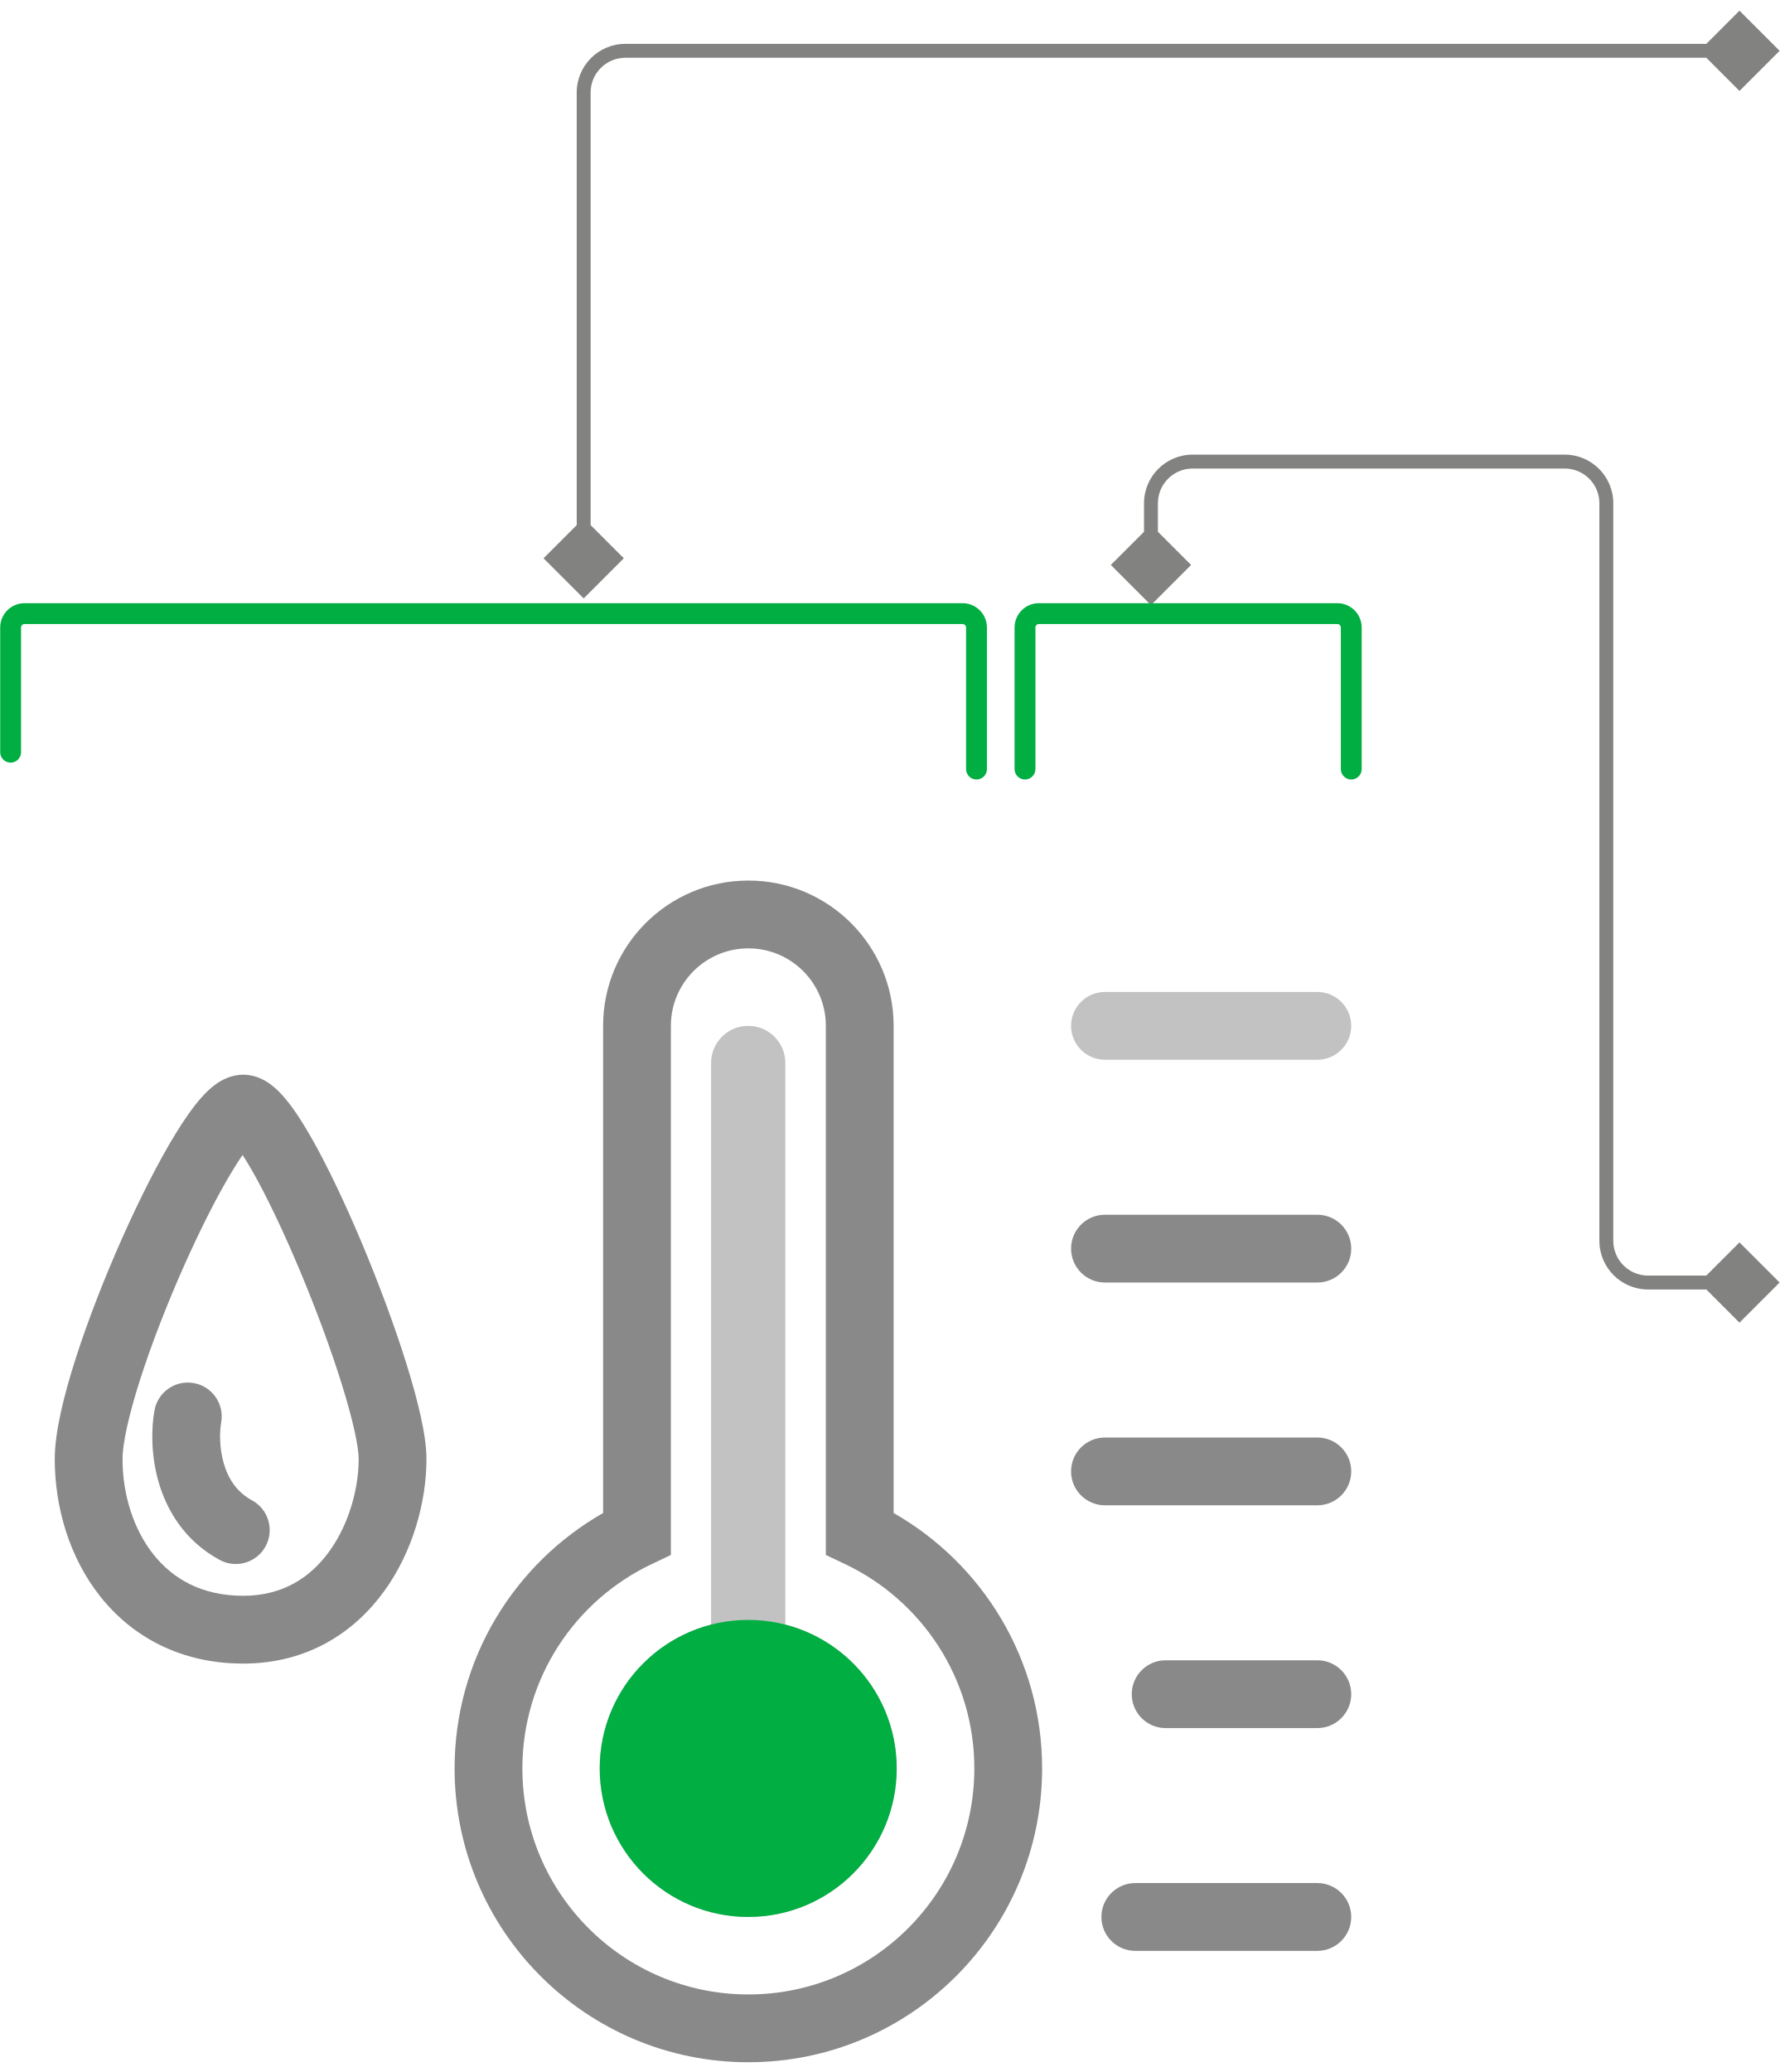
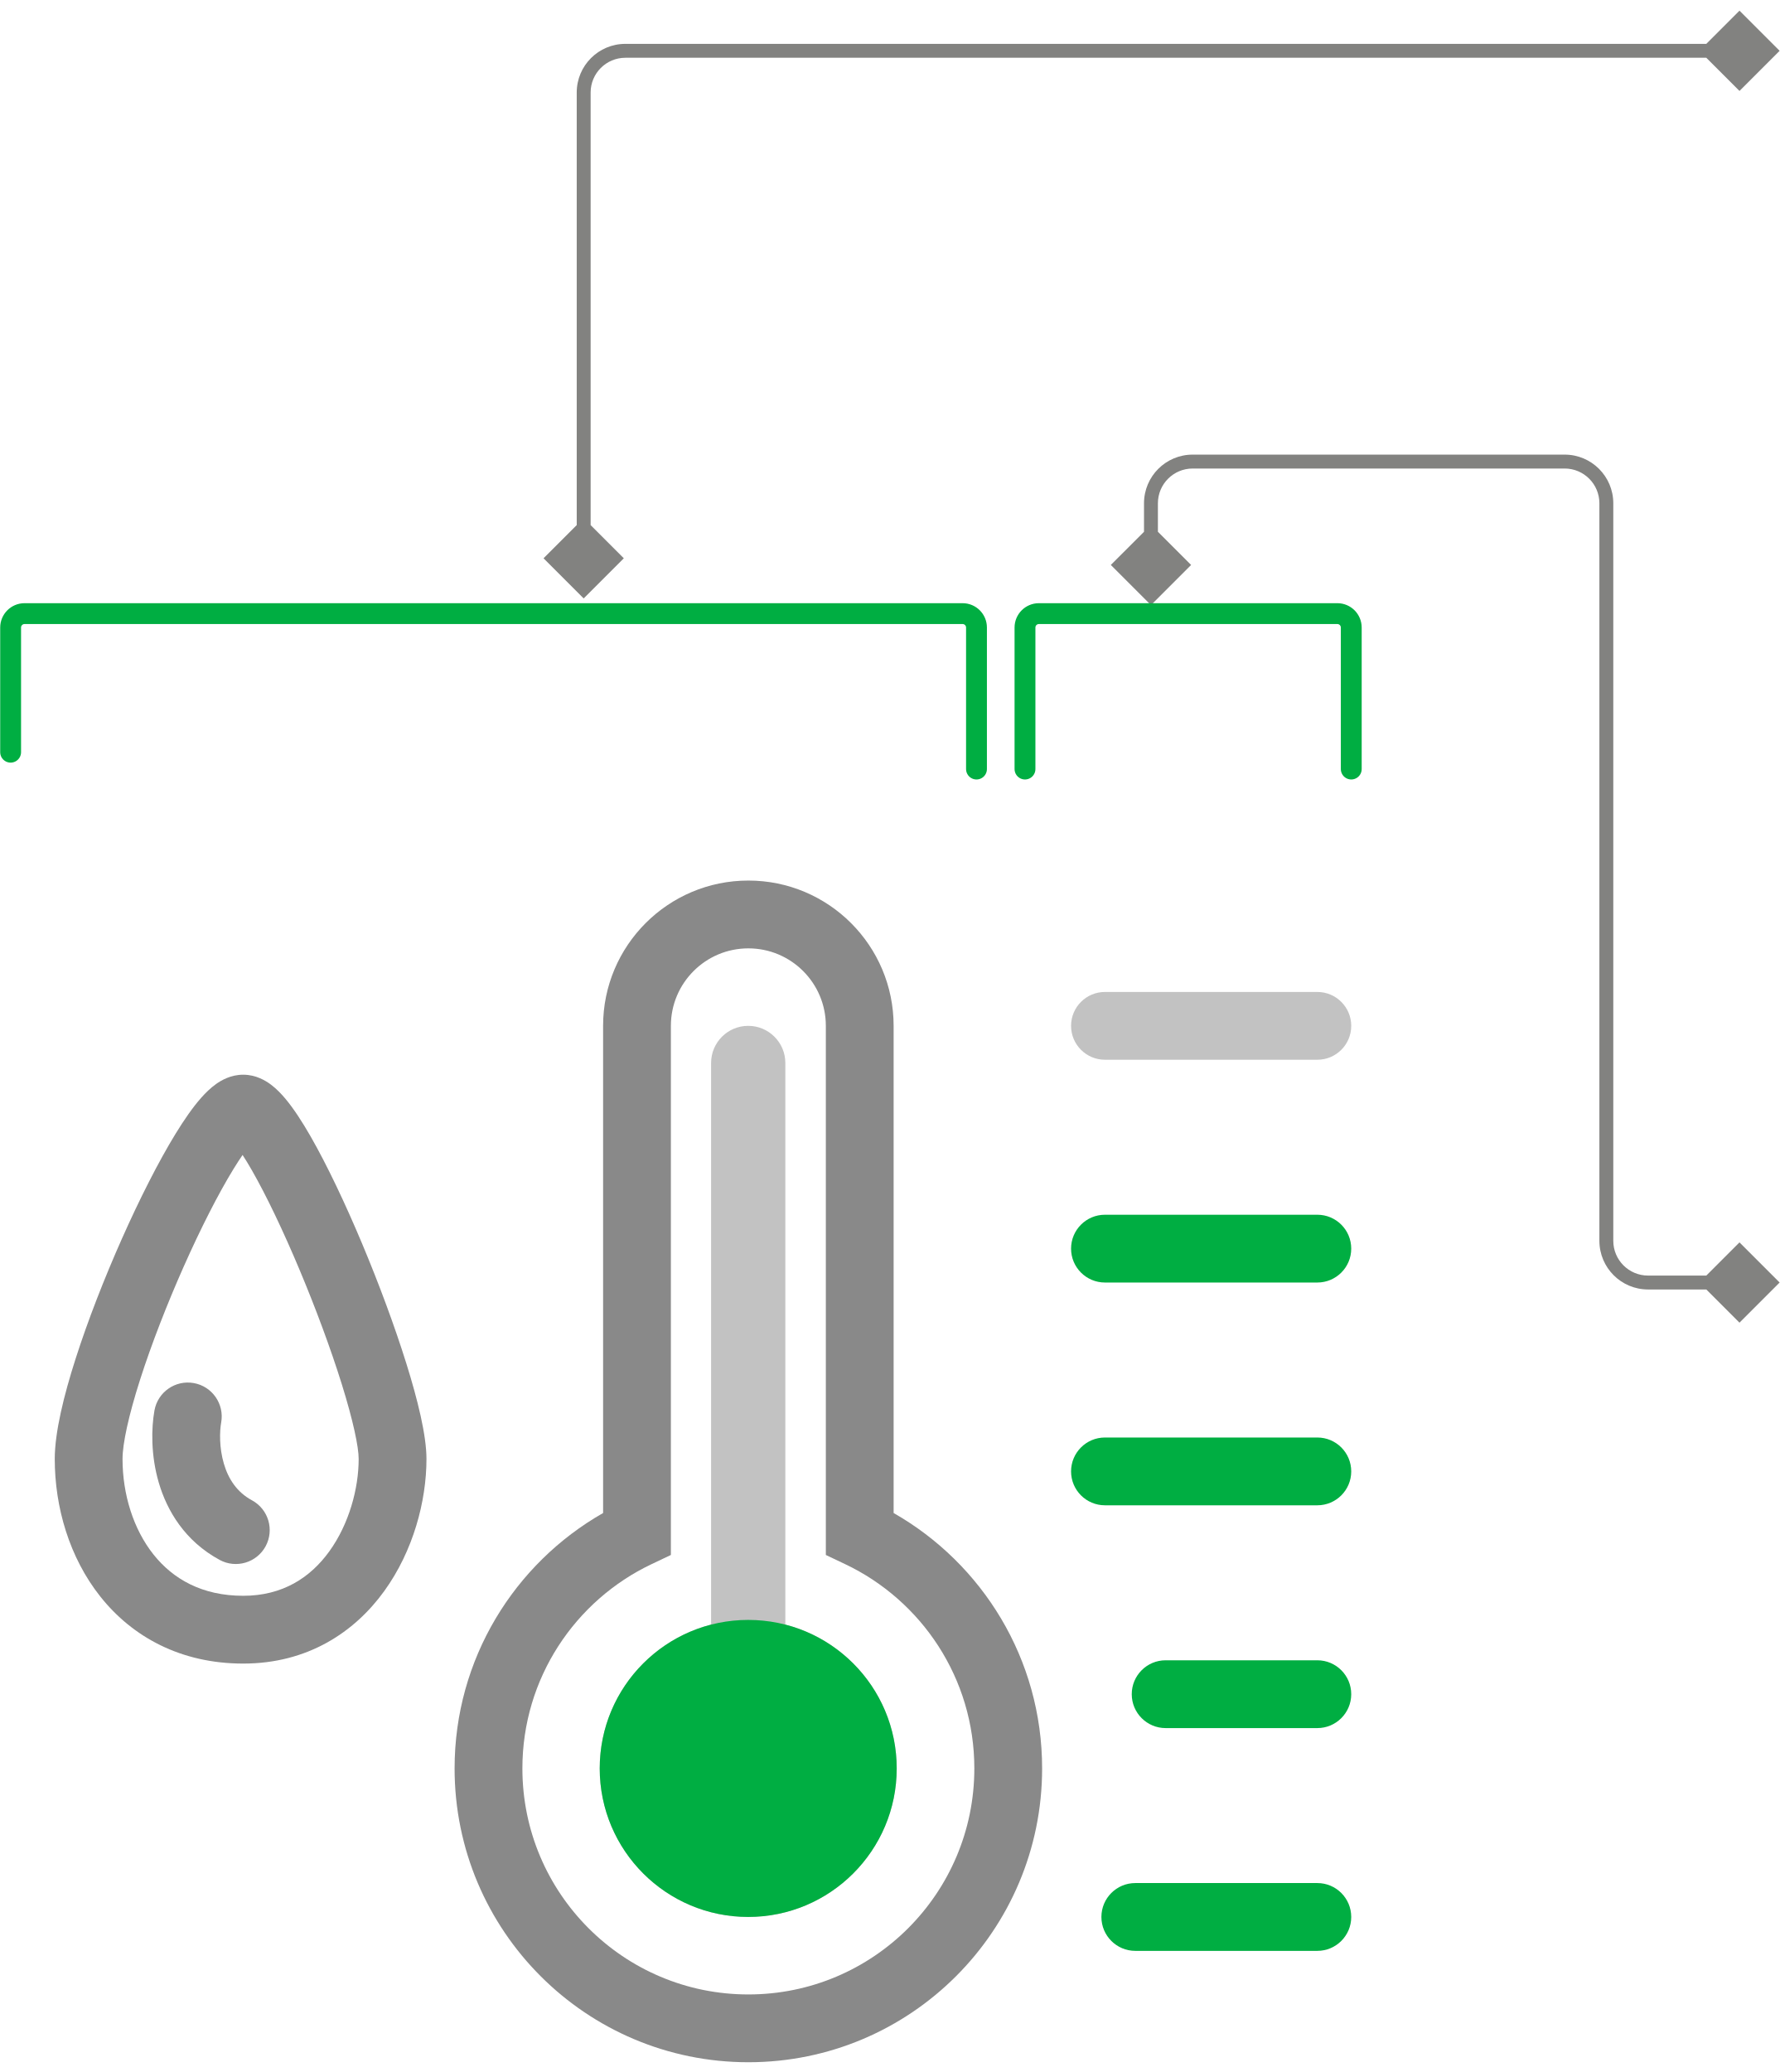
<svg xmlns="http://www.w3.org/2000/svg" width="128" height="149" viewBox="0 0 128 149" fill="none">
  <path d="M82.779 43.514L79.892 40.627L82.779 37.741L85.666 40.627L82.779 43.514ZM127.994 92.228L125.107 95.115L122.221 92.228L125.107 89.341L127.994 92.228ZM82.279 40.627V36.192H83.279V40.627H82.279ZM85.779 32.692H112.531V33.692H85.779V32.692ZM116.031 36.192V89.228H115.031V36.192H116.031ZM118.531 91.728H125.107V92.728H118.531V91.728ZM116.031 89.228C116.031 90.609 117.15 91.728 118.531 91.728V92.728C116.598 92.728 115.031 91.161 115.031 89.228H116.031ZM112.531 32.692C114.464 32.692 116.031 34.259 116.031 36.192H115.031C115.031 34.811 113.912 33.692 112.531 33.692V32.692ZM82.279 36.192C82.279 34.259 83.846 32.692 85.779 32.692V33.692C84.399 33.692 83.279 34.811 83.279 36.192H82.279Z" fill="#828280" />
  <path d="M41.979 43.034L39.092 40.147L41.979 37.26L44.866 40.147L41.979 43.034ZM127.994 3.654L125.108 6.54L122.221 3.654L125.108 0.767L127.994 3.654ZM41.479 40.147V6.654H42.479V40.147H41.479ZM44.979 3.154H125.108V4.154H44.979V3.154ZM41.479 6.654C41.479 4.721 43.046 3.154 44.979 3.154V4.154C43.598 4.154 42.479 5.273 42.479 6.654H41.479Z" fill="#828280" />
  <path d="M0.764 54.091L0.764 45.126C0.764 44.574 1.212 44.126 1.764 44.126L69.231 44.126C69.784 44.126 70.231 44.574 70.231 45.126L70.231 55.303" stroke="#00AE42" stroke-width="1.5" stroke-linecap="round" />
  <path d="M73.719 55.303L73.719 45.126C73.719 44.574 74.167 44.126 74.719 44.126L96.185 44.126C96.737 44.126 97.185 44.574 97.185 45.126L97.185 55.303" stroke="#00AE42" stroke-width="1.5" stroke-linecap="round" />
  <path fill-rule="evenodd" clip-rule="evenodd" d="M53.823 68.198C50.746 68.198 48.251 70.693 48.251 73.77V111.82L46.859 112.481C41.363 115.092 37.571 120.691 37.571 127.17C37.571 136.146 44.847 143.423 53.823 143.423C62.799 143.423 70.076 136.146 70.076 127.17C70.076 120.691 66.284 115.092 60.787 112.481L59.396 111.82V73.77C59.396 70.693 56.901 68.198 53.823 68.198ZM43.376 73.77C43.376 68 48.053 63.322 53.823 63.322C59.593 63.322 64.271 68 64.271 73.77V108.803C70.646 112.437 74.951 119.299 74.951 127.17C74.951 138.839 65.492 148.298 53.823 148.298C42.155 148.298 32.695 138.839 32.695 127.17C32.695 119.299 37 112.437 43.376 108.803V73.77Z" fill="#898989" />
  <path fill-rule="evenodd" clip-rule="evenodd" d="M15.546 77.949C15.913 77.689 16.596 77.283 17.492 77.283C18.425 77.283 19.124 77.725 19.486 77.996C19.895 78.303 20.25 78.678 20.545 79.033C21.141 79.749 21.749 80.692 22.339 81.72C23.532 83.8 24.84 86.567 26.048 89.443C27.259 92.329 28.395 95.391 29.234 98.08C30.04 100.664 30.672 103.211 30.672 104.915C30.672 107.942 29.725 111.525 27.638 114.413C25.497 117.377 22.119 119.63 17.492 119.63C12.995 119.63 9.522 117.707 7.227 114.825C4.984 112.008 3.938 108.377 3.938 104.915C3.938 103.001 4.588 100.359 5.44 97.7C6.318 94.958 7.507 91.913 8.769 89.075C10.028 86.244 11.388 83.554 12.622 81.539C13.233 80.542 13.86 79.632 14.472 78.941C14.775 78.599 15.135 78.24 15.546 77.949ZM10.083 99.188C9.241 101.817 8.813 103.826 8.813 104.915C8.813 107.461 9.593 109.969 11.041 111.788C12.439 113.543 14.524 114.755 17.492 114.755C20.33 114.755 22.323 113.445 23.686 111.558C25.105 109.594 25.796 107.039 25.796 104.915C25.796 104.045 25.398 102.155 24.58 99.532C23.795 97.014 22.714 94.099 21.552 91.33C20.386 88.552 19.165 85.986 18.11 84.146C17.871 83.729 17.649 83.365 17.447 83.055C17.244 83.349 17.021 83.692 16.78 84.086C15.696 85.856 14.433 88.338 13.224 91.056C12.02 93.765 10.898 96.644 10.083 99.188Z" fill="#898989" />
  <path fill-rule="evenodd" clip-rule="evenodd" d="M13.94 99.459C15.265 99.697 16.146 100.965 15.908 102.29C15.793 102.926 15.761 104.097 16.099 105.249C16.423 106.355 17.036 107.301 18.122 107.889C19.305 108.53 19.745 110.01 19.104 111.194C18.462 112.377 16.983 112.817 15.799 112.176C13.295 110.819 12.011 108.636 11.42 106.62C10.842 104.649 10.879 102.704 11.109 101.426C11.348 100.101 12.615 99.22 13.94 99.459Z" fill="#898989" />
  <path fill-rule="evenodd" clip-rule="evenodd" d="M56.483 116.827C61.089 118.012 64.493 122.194 64.493 127.17C64.493 133.069 59.711 137.851 53.813 137.851C47.914 137.851 43.133 133.069 43.133 127.17C43.133 122.194 46.536 118.012 51.143 116.827L51.143 76.44C51.143 74.966 52.338 73.77 53.813 73.77C55.287 73.77 56.483 74.966 56.483 76.44L56.483 116.827Z" fill="#C2C2C2" />
  <path d="M64.493 127.17C64.493 133.069 59.711 137.85 53.813 137.85C47.914 137.85 43.133 133.069 43.133 127.17C43.133 121.272 47.914 116.49 53.813 116.49C59.711 116.49 64.493 121.272 64.493 127.17Z" fill="#00AE42" />
-   <path fill-rule="evenodd" clip-rule="evenodd" d="M97.183 137.851C97.183 136.504 96.091 135.413 94.745 135.413H81.652C80.306 135.413 79.215 136.504 79.215 137.851C79.215 139.197 80.306 140.289 81.652 140.289H94.745C96.091 140.289 97.183 139.197 97.183 137.851Z" fill="#898989" />
-   <path fill-rule="evenodd" clip-rule="evenodd" d="M97.183 121.831C97.183 120.485 96.091 119.393 94.745 119.393H83.834C82.488 119.393 81.397 120.485 81.397 121.831C81.397 123.177 82.488 124.269 83.834 124.269H94.745C96.091 124.269 97.183 123.177 97.183 121.831Z" fill="#898989" />
-   <path fill-rule="evenodd" clip-rule="evenodd" d="M97.183 105.81C97.183 107.157 96.091 108.248 94.745 108.248L79.47 108.248C78.124 108.248 77.033 107.157 77.033 105.81C77.033 104.464 78.124 103.373 79.47 103.373L94.745 103.373C96.091 103.373 97.183 104.464 97.183 105.81Z" fill="#898989" />
-   <path fill-rule="evenodd" clip-rule="evenodd" d="M97.183 89.79C97.183 91.137 96.091 92.228 94.745 92.228L79.47 92.228C78.124 92.228 77.033 91.137 77.033 89.79C77.033 88.444 78.124 87.353 79.47 87.353L94.745 87.353C96.091 87.353 97.183 88.444 97.183 89.79Z" fill="#898989" />
+   <path fill-rule="evenodd" clip-rule="evenodd" d="M97.183 137.851C97.183 136.504 96.091 135.413 94.745 135.413H81.652C80.306 135.413 79.215 136.504 79.215 137.851C79.215 139.197 80.306 140.289 81.652 140.289H94.745C96.091 140.289 97.183 139.197 97.183 137.851Z" fill="#00AE42" />
+   <path fill-rule="evenodd" clip-rule="evenodd" d="M97.183 121.831C97.183 120.485 96.091 119.393 94.745 119.393H83.834C82.488 119.393 81.397 120.485 81.397 121.831C81.397 123.177 82.488 124.269 83.834 124.269H94.745C96.091 124.269 97.183 123.177 97.183 121.831Z" fill="#00AE42" />
+   <path fill-rule="evenodd" clip-rule="evenodd" d="M97.183 105.81C97.183 107.157 96.091 108.248 94.745 108.248L79.47 108.248C78.124 108.248 77.033 107.157 77.033 105.81C77.033 104.464 78.124 103.373 79.47 103.373L94.745 103.373C96.091 103.373 97.183 104.464 97.183 105.81Z" fill="#00AE42" />
+   <path fill-rule="evenodd" clip-rule="evenodd" d="M97.183 89.79C97.183 91.137 96.091 92.228 94.745 92.228L79.47 92.228C78.124 92.228 77.033 91.137 77.033 89.79C77.033 88.444 78.124 87.353 79.47 87.353L94.745 87.353C96.091 87.353 97.183 88.444 97.183 89.79Z" fill="#00AE42" />
  <path fill-rule="evenodd" clip-rule="evenodd" d="M97.183 73.77C97.183 72.424 96.091 71.333 94.745 71.333H79.47C78.124 71.333 77.033 72.424 77.033 73.77C77.033 75.117 78.124 76.208 79.47 76.208H94.745C96.091 76.208 97.183 75.117 97.183 73.77Z" fill="#C2C2C2" />
</svg>
